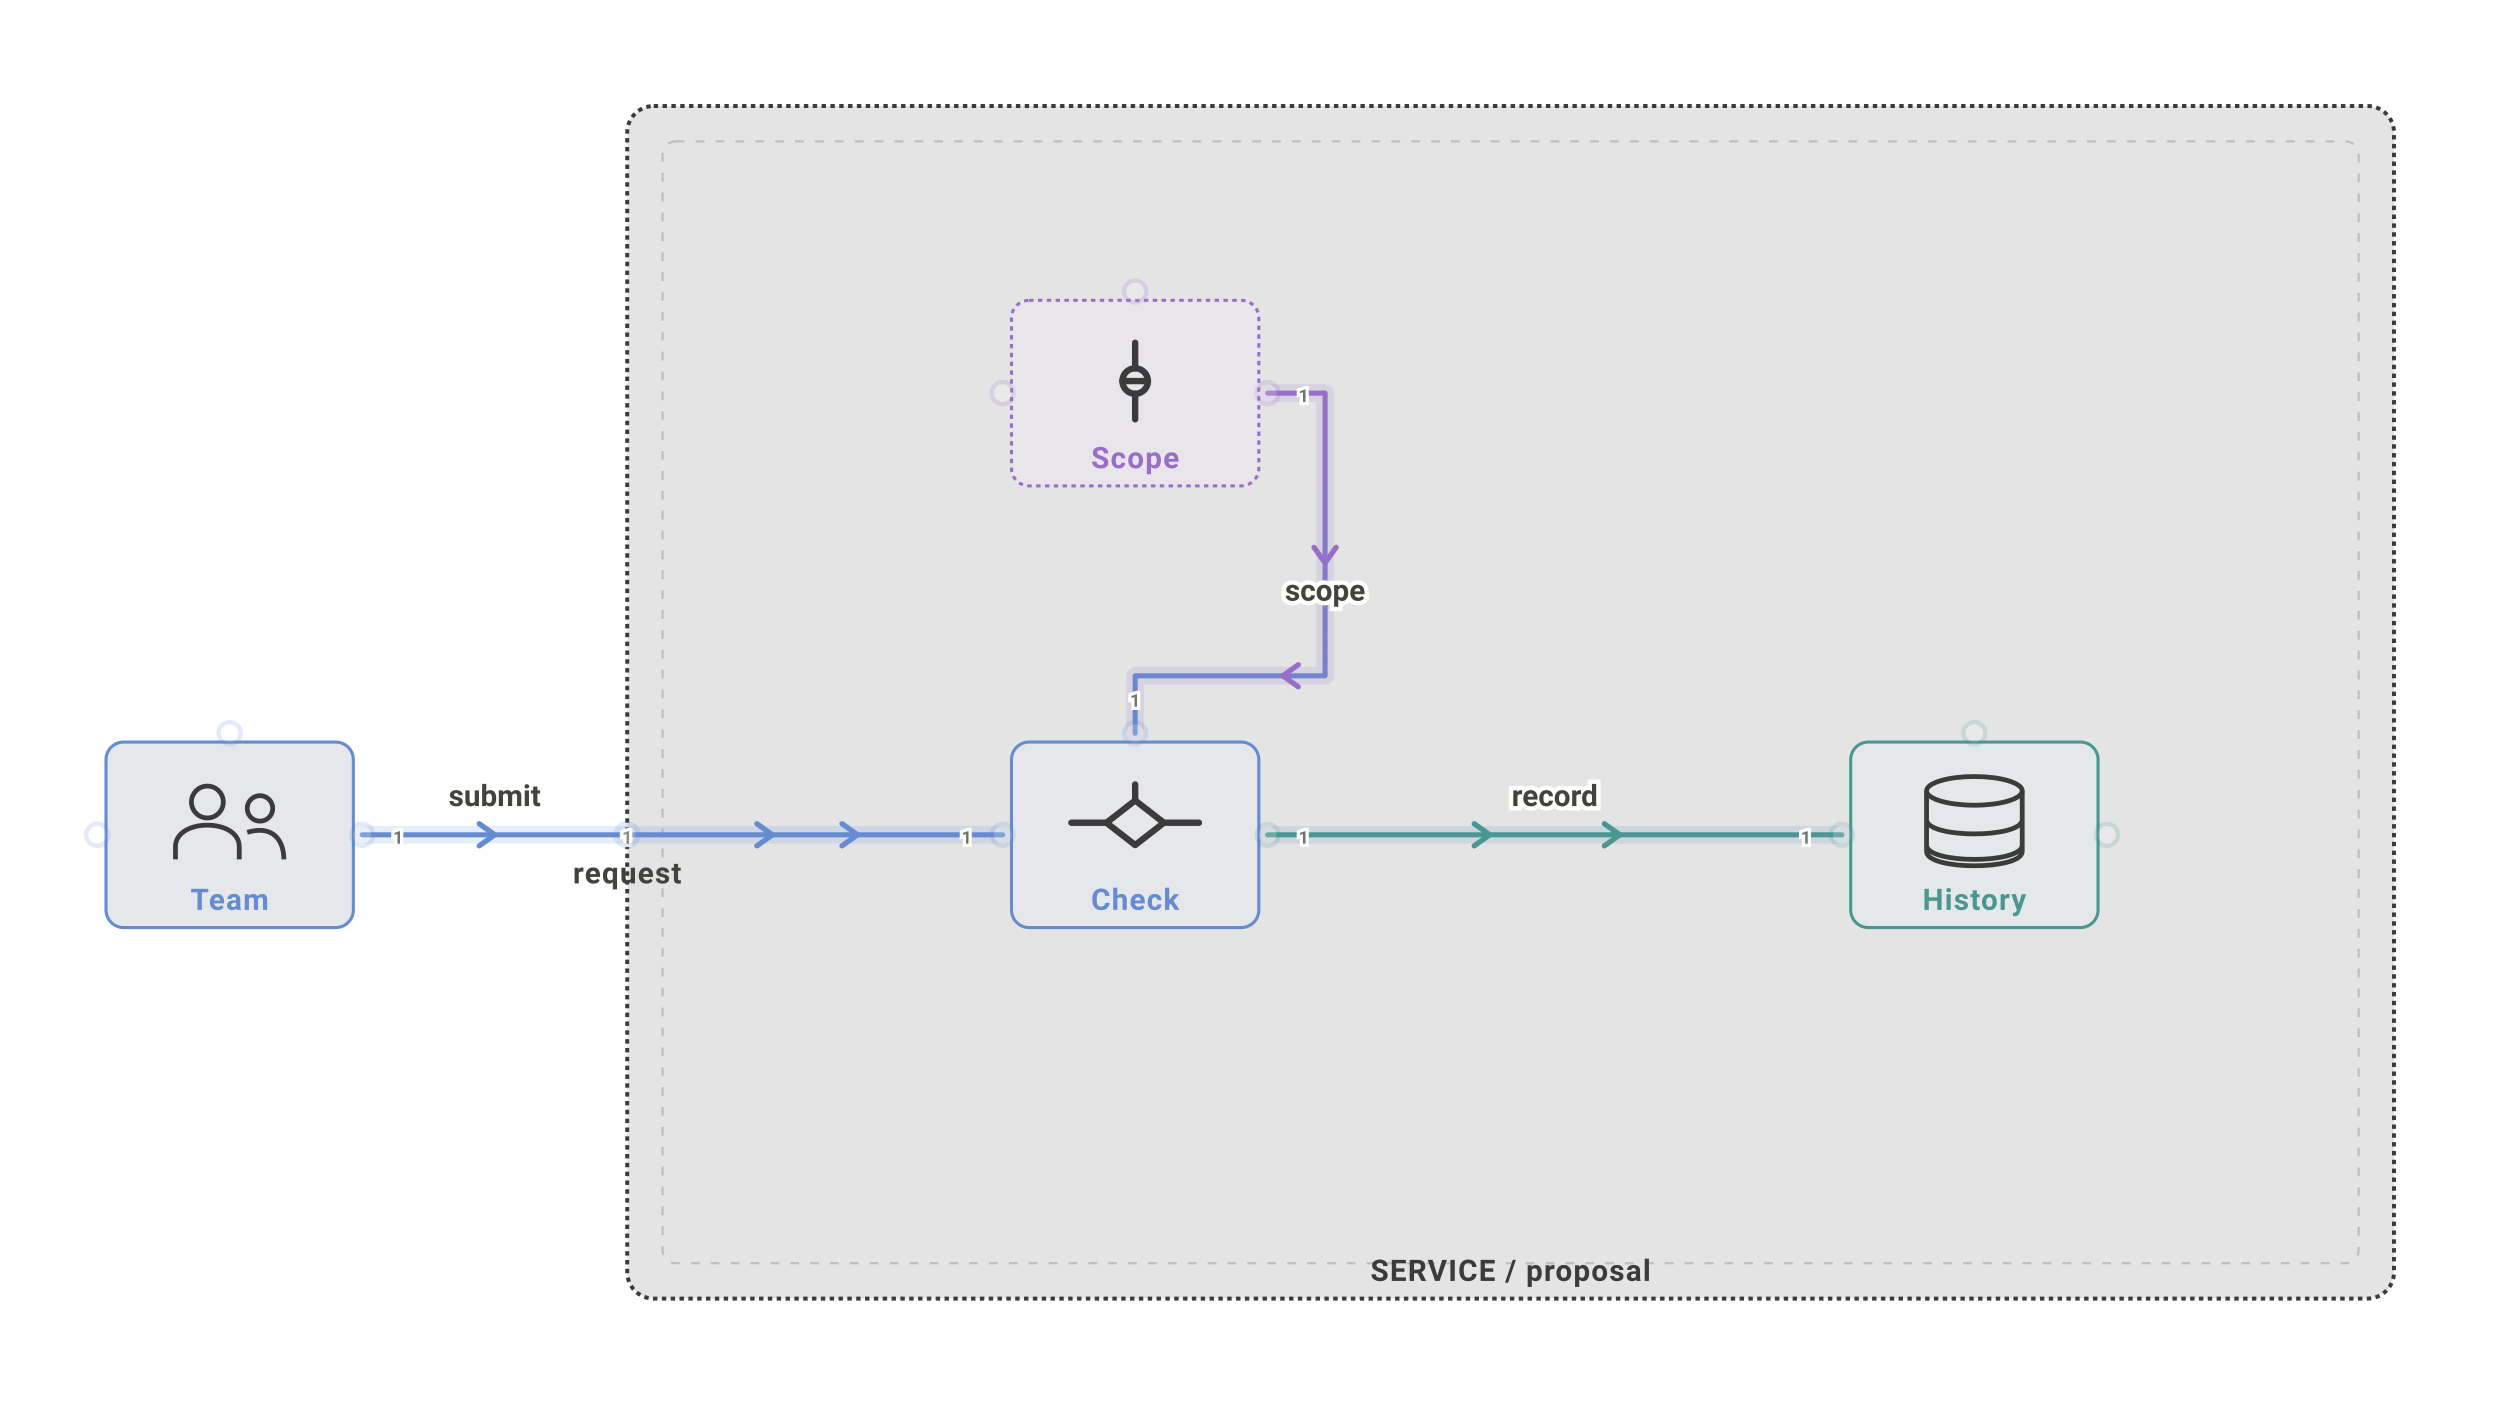
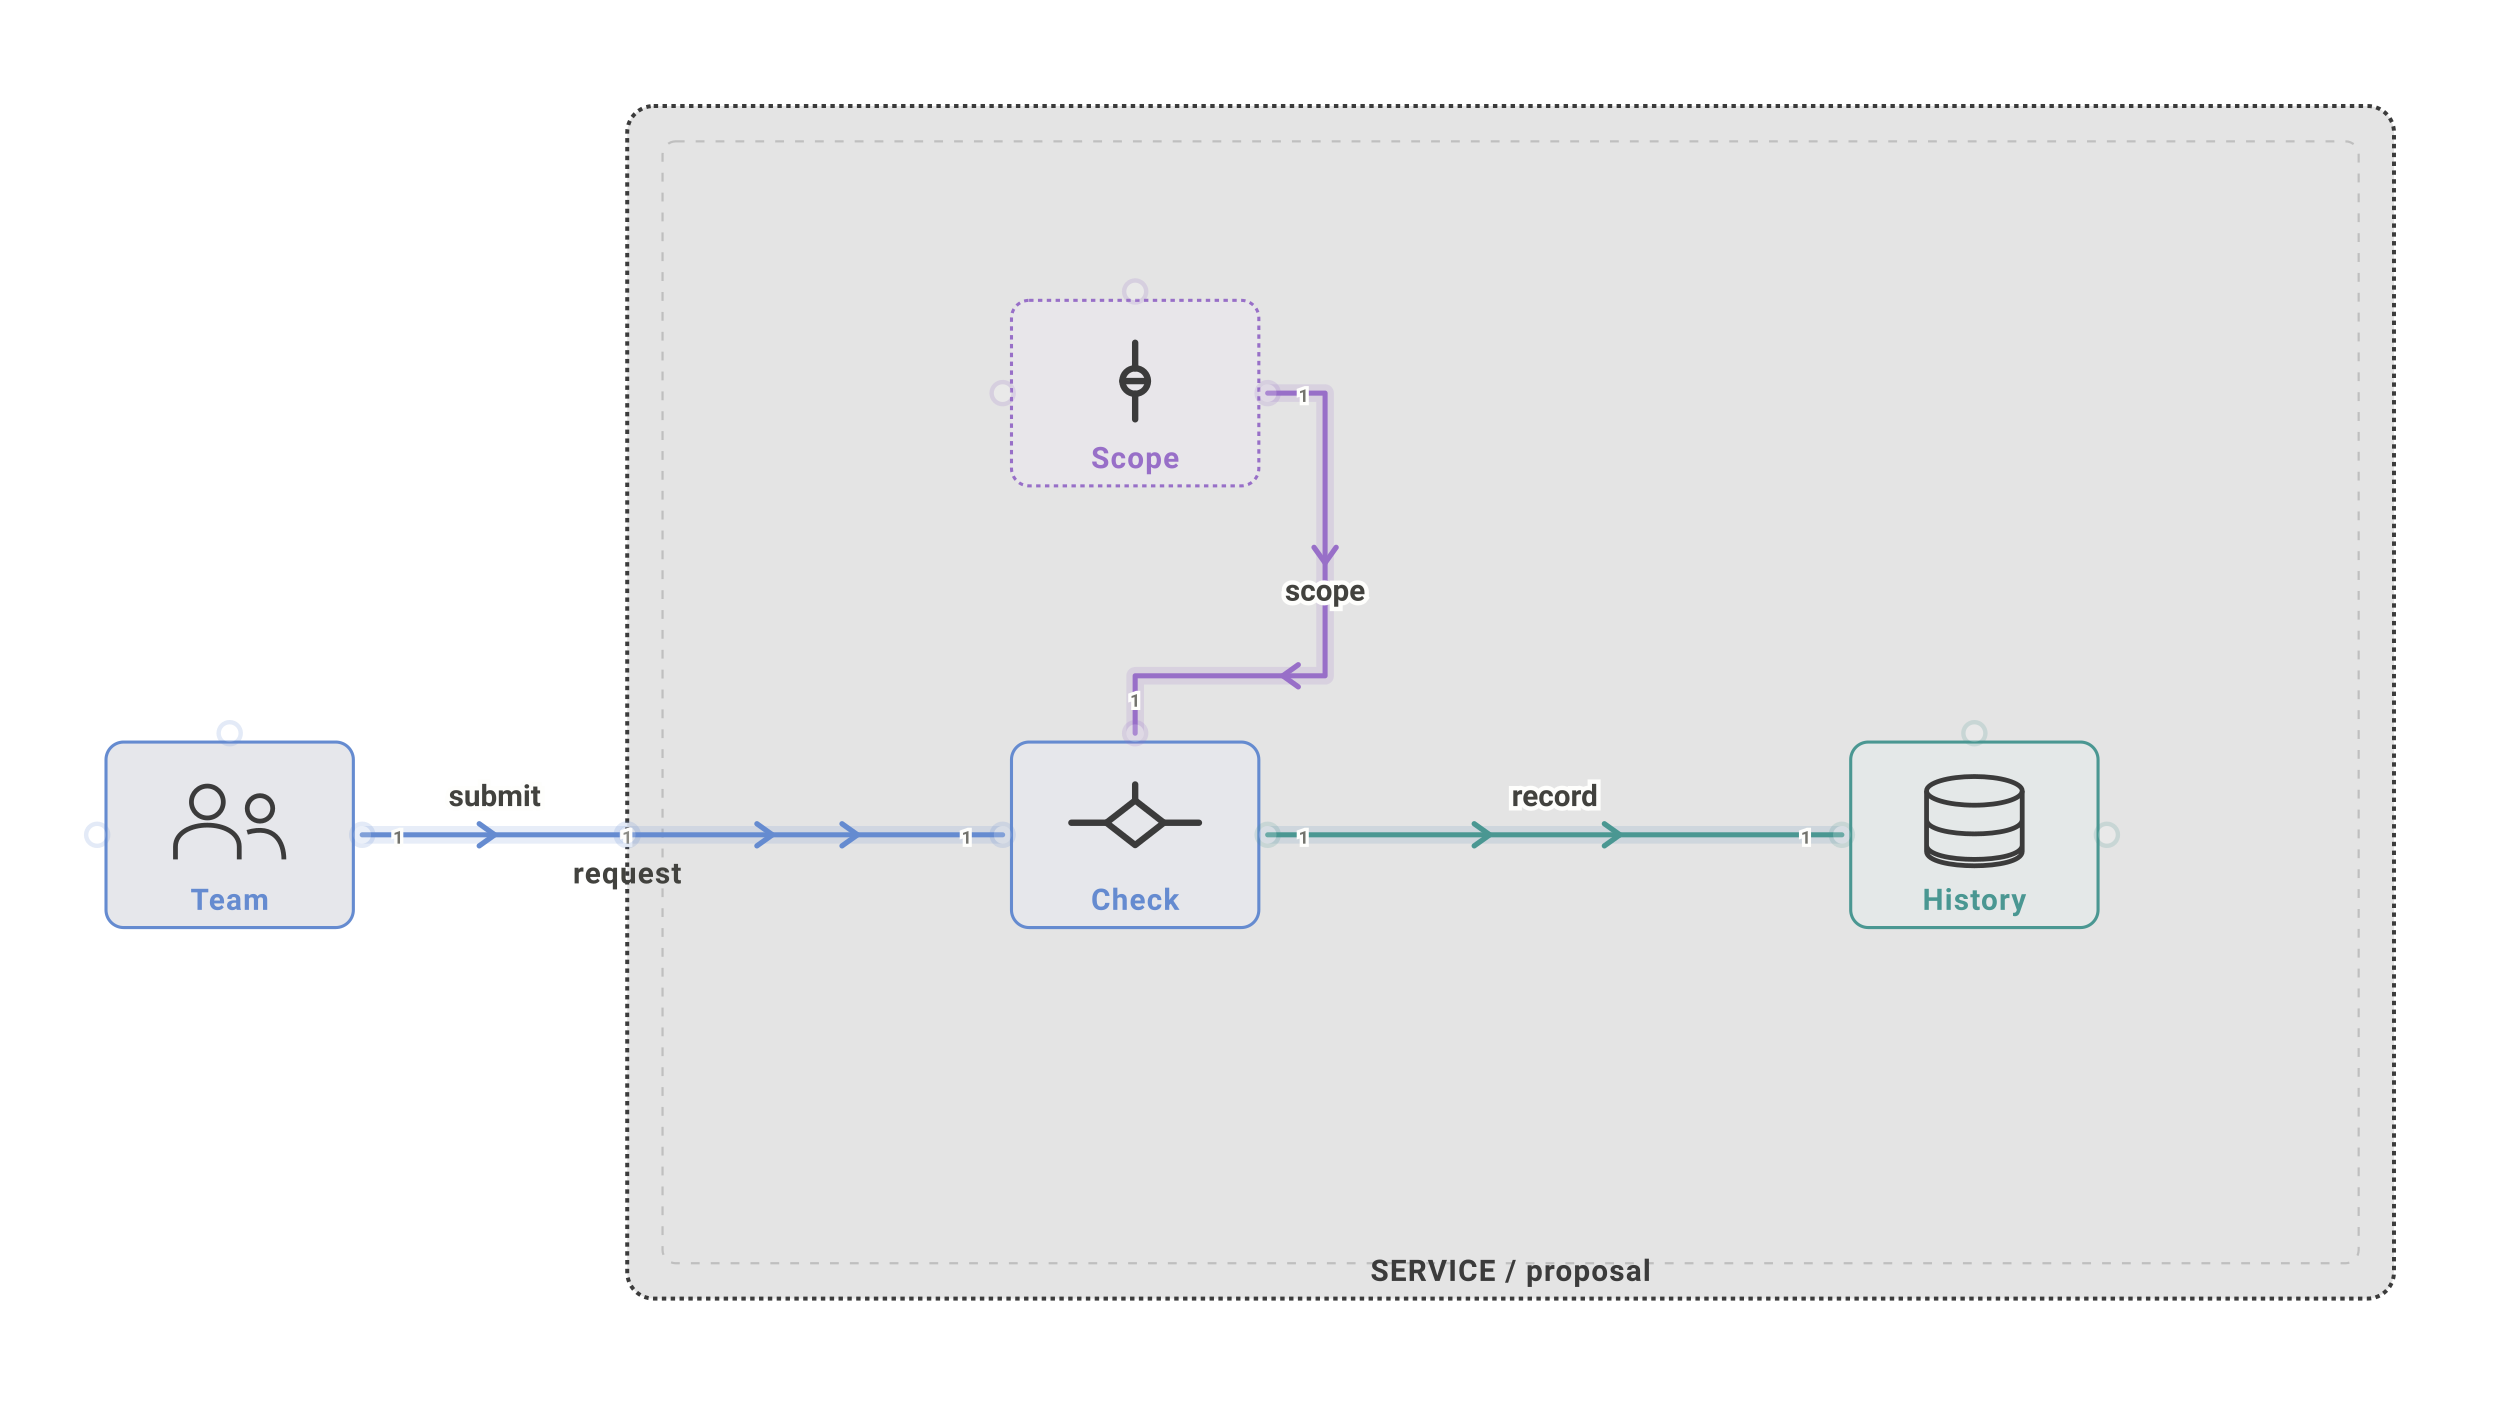
<svg xmlns="http://www.w3.org/2000/svg" id="workspace" viewBox="-4 52 1132 636" preserveAspectRatio="xMidYMid meet" class="show-flow" style="fill:rgb(0, 0, 0);fill-opacity:1;fill-rule:nonzero;stroke:none;stroke-width:1px;stroke-opacity:1;stroke-dasharray:none;stroke-dashoffset:0px;stroke-linecap:butt;stroke-linejoin:miter;color:rgb(23, 23, 21);font-family:ui-sans-serif, system-ui, -apple-system, &quot;Segoe UI&quot;, Roboto, sans-serif;font-size:14px;font-weight:400;font-style:normal;letter-spacing:normal;text-anchor:start;dominant-baseline:auto;visibility:visible;paint-order:normal;text-rendering:auto;shape-rendering:auto;background-color:rgb(251, 250, 247)" width="1132" height="636">
  <defs>
    <symbol id="sym-blank" viewBox="0 0 96 64">
      <g fill="none" stroke="currentColor" stroke-width="3.5" stroke-linecap="round">
        <path d="M48 18v28M34 32h28" />
      </g>
    </symbol>
    <symbol id="sym-ground" viewBox="0 0 96 64">
      <g fill="none" stroke="currentColor" stroke-width="4" stroke-linecap="round" stroke-linejoin="round">
        <path d="M48 8v18" />
        <path d="M24 28h48" />
        <path d="M31 38h34" />
        <path d="M39 48h18" />
      </g>
    </symbol>
    <symbol id="sym-point" viewBox="0 0 96 64">
      <g fill="none" stroke="currentColor" stroke-width="4" stroke-linecap="round">
        <circle cx="48" cy="32" r="9" />
        <circle cx="48" cy="32" r="2.5" fill="currentColor" stroke="none" />
      </g>
    </symbol>
    <symbol id="sym-port" viewBox="0 0 96 64">
      <g fill="none" stroke="currentColor" stroke-width="4" stroke-linecap="round">
        <path d="M8 32h28M60 32h28" />
        <circle cx="48" cy="32" r="12" />
      </g>
    </symbol>
    <symbol id="sym-path" viewBox="0 0 96 64">
      <g fill="none" stroke="currentColor" stroke-width="4" stroke-linecap="round">
        <path d="M12 32h72" />
        <circle cx="12" cy="32" r="4" fill="currentColor" stroke="none" />
        <circle cx="84" cy="32" r="4" fill="currentColor" stroke="none" />
      </g>
    </symbol>
    <symbol id="sym-plane" viewBox="0 0 96 64">
      <g fill="none" stroke="currentColor" stroke-width="4" stroke-linecap="round" stroke-linejoin="round">
        <rect x="14" y="10" width="68" height="44" rx="5" />
        <path d="M26 22h44M26 32h44M26 42h28" stroke-width="2.5" opacity=".5" />
      </g>
    </symbol>
    <symbol id="sym-join" viewBox="0 0 96 64">
      <g fill="none" stroke="currentColor" stroke-width="4" stroke-linecap="round">
        <path d="M8 32h80M48 8v48" />
      </g>
      <circle cx="48" cy="32" r="6" fill="currentColor" />
    </symbol>
    <symbol id="sym-cross" viewBox="0 0 96 64">
      <g fill="none" stroke="currentColor" stroke-width="4" stroke-linecap="round">
        <path d="M8 32h30" />
        <path d="M58 32h30" />
        <path d="M48 8v16" />
        <path d="M48 40v16" />
        <path d="M38 32c0-8 20-8 20 0" />
      </g>
    </symbol>
    <symbol id="sym-hold" viewBox="0 0 96 64">
      <g fill="none" stroke="currentColor" stroke-width="4" stroke-linecap="round">
        <path d="M8 32h24M64 32h24" />
        <path d="M38 16v32M58 16v32" />
      </g>
    </symbol>
    <symbol id="sym-buffer" viewBox="0 0 96 64">
      <g fill="none" stroke="currentColor" stroke-width="4" stroke-linecap="round" stroke-linejoin="round">
        <path d="M8 32h24M64 32h24" />
        <path d="M34 18h28v28H34z" />
        <path d="M40 38c6-12 10-12 16 0" />
      </g>
    </symbol>
    <symbol id="sym-act" viewBox="0 0 96 64">
      <g fill="none" stroke="currentColor" stroke-width="4" stroke-linecap="round" stroke-linejoin="round">
        <path d="M8 32h20M68 32h20" />
        <path d="M28 14l40 18-40 18z" />
      </g>
    </symbol>
    <symbol id="sym-gate" viewBox="0 0 96 64">
      <g fill="none" stroke="currentColor" stroke-width="4" stroke-linecap="round" stroke-linejoin="round">
        <path d="M8 32h22M66 32h22" />
        <path d="M48 8v10" />
        <path d="M48 18l18 14-18 14-18-14z" />
      </g>
    </symbol>
    <symbol id="sym-switch" viewBox="0 0 96 64">
      <g fill="none" stroke="currentColor" stroke-width="4" stroke-linecap="round">
        <path d="M8 38h24M64 38h24" />
        <circle cx="34" cy="38" r="4" fill="currentColor" />
        <circle cx="62" cy="38" r="4" fill="currentColor" />
        <path d="M36 36l22-18" />
        <path d="M48 8v10" />
      </g>
    </symbol>
    <symbol id="sym-limit" viewBox="0 0 96 64">
      <g fill="none" stroke="currentColor" stroke-width="4" stroke-linecap="round" stroke-linejoin="round">
        <path d="M8 32h18l8-12 10 24 10-24 10 24 8-12h16" />
      </g>
    </symbol>
    <symbol id="sym-one-way" viewBox="0 0 96 64">
      <g fill="none" stroke="currentColor" stroke-width="4" stroke-linecap="round" stroke-linejoin="round">
        <path d="M8 32h80" />
        <path d="M48 22l12 10-12 10" />
      </g>
    </symbol>
    <symbol id="sym-return" viewBox="0 0 96 64">
      <g fill="none" stroke="currentColor" stroke-width="4" stroke-linecap="round" stroke-linejoin="round">
        <path d="M14 24h60" />
        <path d="M66 16l10 8-10 8" />
        <path d="M82 40H22" />
        <path d="M30 32l-10 8 10 8" />
      </g>
    </symbol>
    <symbol id="sym-observe" viewBox="0 0 96 64">
      <g fill="none" stroke="currentColor" stroke-width="4" stroke-linecap="round">
        <path d="M8 42h80" />
        <path d="M48 42V24" />
        <circle cx="48" cy="16" r="8" />
      </g>
    </symbol>
    <symbol id="sym-receipt" viewBox="0 0 96 64">
      <g fill="none" stroke="currentColor" stroke-width="4" stroke-linecap="round" stroke-linejoin="round">
        <path d="M8 24h80" />
        <path d="M48 24v12" />
        <rect x="38" y="36" width="20" height="18" rx="2" />
        <path d="M43 45h10" />
      </g>
    </symbol>
    <symbol id="sym-authority" viewBox="0 0 96 64">
      <g fill="none" stroke="currentColor" stroke-width="4" stroke-linecap="round" stroke-linejoin="round">
        <path d="M48 8v16" />
        <circle cx="48" cy="32" r="8" />
        <path d="M48 40v16" />
        <path d="M40 32h16" />
      </g>
    </symbol>
    <symbol id="sym-refuse" viewBox="0 0 96 64">
      <g fill="none" stroke="currentColor" stroke-width="4" stroke-linecap="round">
        <path d="M8 32h44" />
        <path d="M54 12v40" />
      </g>
    </symbol>
  </defs>
  <g id="wires">
    <g class="wire-group dormant" data-wire-id="request" data-wire-index="0" style="opacity: 1; --wire-ink: url(#wire-gradient-0-1); --voltage-ink: #658bd0;">
      <linearGradient id="wire-gradient-0-1" gradientUnits="userSpaceOnUse" x1="160" y1="430" x2="280" y2="430">
        <stop offset="0%" stop-color="#658bd0" />
        <stop offset="100%" stop-color="#658bd0" />
      </linearGradient>
      <path d="M 160 430 H 280" class="wire-voltage" style="fill:none;stroke:rgb(101, 139, 208);stroke-width:8px;stroke-linecap:round;stroke-linejoin:round;opacity:0.16" />
      <path d="M 160 430 H 280" class="wire" style="fill:none;stroke:url(&quot;#wire-gradient-0-1&quot;);stroke-width:2.3px;stroke-linecap:round;stroke-linejoin:round" />
      <path class="flow-chevron" d="M -7 -5 L 0 0 L -7 5" transform="translate(220 430) rotate(0)" style="fill:none;stroke:url(&quot;#wire-gradient-0-1&quot;);stroke-width:2.4px;stroke-linecap:round;stroke-linejoin:round;transform:matrix(1, 0, 0, 1, 220, 430);transform-box:view-box;transform-origin:0px 0px" />
      <text class="connection-label" x="220" y="417" text-anchor="middle" style="fill:rgb(66, 66, 62);stroke:rgb(254, 254, 252);stroke-width:4px;font-size:13.44px;font-weight:700;text-anchor:middle;paint-order:stroke">submit</text>
      <text class="endpoint-channel-tag" x="174" y="434" text-anchor="start" style="fill:rgb(115, 115, 109);stroke:rgb(254, 254, 252);stroke-width:3px;font-size:8px;font-weight:700;letter-spacing:0.24px;paint-order:stroke">1</text>
      <text class="endpoint-channel-tag" x="280" y="434" text-anchor="middle" style="fill:rgb(115, 115, 109);stroke:rgb(254, 254, 252);stroke-width:3px;font-size:8px;font-weight:700;letter-spacing:0.24px;text-anchor:middle;paint-order:stroke">1</text>
    </g>
  </g>
  <g id="ghostLayer" aria-hidden="true" />
  <g id="paletteDropLayer" aria-hidden="true" />
  <g id="nodes">
    <g class="node is-container is-pinned" data-id="service" transform="translate(680 370)" data-material="generic" data-dimension="2" data-backdrop="body" style="transform:matrix(1, 0, 0, 1, 680, 370);transform-box:view-box;transform-origin:0px 0px">
      <rect class="body" x="-400" y="-270" width="800" height="540" rx="12" style="fill:rgb(228, 228, 228);stroke:rgb(59, 59, 59);stroke-width:1.8px;stroke-dasharray:2px, 2px" />
      <rect class="container-guide" x="-384" y="-254" width="768" height="508" rx="6" style="fill:none;stroke:rgb(59, 59, 59);stroke-dasharray:4px, 5px;opacity:0.22" />
      <text text-anchor="middle" class="component-label" x="0" y="262" style="fill:rgb(59, 59, 59);font-size:13.44px;font-weight:700;letter-spacing:0.538px;text-anchor:middle">SERVICE / proposal</text>
    </g>
    <g class="wire-group dormant" data-wire-id="admit" data-wire-index="1" style="opacity: 1; --wire-ink: url(#wire-gradient-1-2); --voltage-ink: #658bd0;">
      <linearGradient id="wire-gradient-1-2" gradientUnits="userSpaceOnUse" x1="280" y1="430" x2="450" y2="430">
        <stop offset="0%" stop-color="#658bd0" />
        <stop offset="100%" stop-color="#658bd0" />
      </linearGradient>
      <path d="M 280 430 H 450" class="wire-voltage" style="fill:none;stroke:rgb(101, 139, 208);stroke-width:8px;stroke-linecap:round;stroke-linejoin:round;opacity:0.16" />
      <path d="M 280 430 H 450" class="wire" style="fill:none;stroke:url(&quot;#wire-gradient-1-2&quot;);stroke-width:2.3px;stroke-linecap:round;stroke-linejoin:round" />
      <path class="flow-chevron" d="M -7 -5 L 0 0 L -7 5" transform="translate(345.7333 430) rotate(0)" style="fill:none;stroke:url(&quot;#wire-gradient-1-2&quot;);stroke-width:2.4px;stroke-linecap:round;stroke-linejoin:round;transform:matrix(1, 0, 0, 1, 345.733, 430);transform-box:view-box;transform-origin:0px 0px" />
      <path class="flow-chevron" d="M -7 -5 L 0 0 L -7 5" transform="translate(384.2667 430) rotate(0)" style="fill:none;stroke:url(&quot;#wire-gradient-1-2&quot;);stroke-width:2.4px;stroke-linecap:round;stroke-linejoin:round;transform:matrix(1, 0, 0, 1, 384.267, 430);transform-box:view-box;transform-origin:0px 0px" />
      <text class="endpoint-channel-tag" x="280" y="434" text-anchor="middle" style="fill:rgb(115, 115, 109);stroke:rgb(254, 254, 252);stroke-width:3px;font-size:8px;font-weight:700;letter-spacing:0.24px;text-anchor:middle;paint-order:stroke">1</text>
      <text class="endpoint-channel-tag" x="436" y="434" text-anchor="end" style="fill:rgb(115, 115, 109);stroke:rgb(254, 254, 252);stroke-width:3px;font-size:8px;font-weight:700;letter-spacing:0.24px;text-anchor:end;paint-order:stroke">1</text>
    </g>
-     <g class="wire-group dormant" data-wire-id="control" data-wire-index="2" style="opacity: 1; --wire-ink: url(#wire-gradient-2-3); --voltage-ink: #9173c9;">
+     <g class="wire-group dormant" data-wire-id="control" data-wire-index="2" style="opacity: 1; --wire-ink: url(#wire-gradient-2-3); --voltage-ink: #986fc8;">
      <linearGradient id="wire-gradient-2-3" gradientUnits="userSpaceOnUse" x1="570" y1="230" x2="510" y2="384">
        <stop offset="0%" stop-color="#986fc8" />
-         <stop offset="100%" stop-color="#658bd0" />
-       </linearGradient>
-       <path d="M 570 230 H 596 V 358 H 510 V 384" class="wire-voltage" style="fill:none;stroke:rgb(145, 115, 201);stroke-width:8px;stroke-linecap:round;stroke-linejoin:round;opacity:0.16" />
+         <stop offset="100%" stop-color="#986fc8" />
+       </linearGradient>
+       <path d="M 570 230 H 596 V 358 H 510 V 384" class="wire-voltage" style="fill:none;stroke:rgb(152, 111, 200);stroke-width:8px;stroke-linecap:round;stroke-linejoin:round;opacity:0.16" />
      <path d="M 570 230 H 596 V 358 H 510 V 384" class="wire" style="fill:none;stroke:url(&quot;#wire-gradient-2-3&quot;);stroke-width:2.3px;stroke-linecap:round;stroke-linejoin:round" />
      <path class="flow-chevron" d="M -7 -5 L 0 0 L -7 5" transform="translate(596 306.8533) rotate(90)" style="fill:none;stroke:url(&quot;#wire-gradient-2-3&quot;);stroke-width:2.4px;stroke-linecap:round;stroke-linejoin:round;transform:matrix(0, 1, -1, 0, 596, 306.853);transform-box:view-box;transform-origin:0px 0px" />
      <path class="flow-chevron" d="M -7 -5 L 0 0 L -7 5" transform="translate(576.8533 358) rotate(180)" style="fill:none;stroke:url(&quot;#wire-gradient-2-3&quot;);stroke-width:2.4px;stroke-linecap:round;stroke-linejoin:round;transform:matrix(-1, 0, 0, -1, 576.853, 358);transform-box:view-box;transform-origin:0px 0px" />
      <text class="connection-label" x="596" y="324" text-anchor="middle" style="fill:rgb(66, 66, 62);stroke:rgb(254, 254, 252);stroke-width:4px;font-size:13.44px;font-weight:700;text-anchor:middle;paint-order:stroke">scope</text>
      <text class="endpoint-channel-tag" x="584" y="234" text-anchor="start" style="fill:rgb(115, 115, 109);stroke:rgb(254, 254, 252);stroke-width:3px;font-size:8px;font-weight:700;letter-spacing:0.24px;paint-order:stroke">1</text>
      <text class="endpoint-channel-tag" x="510" y="372" text-anchor="middle" style="fill:rgb(115, 115, 109);stroke:rgb(254, 254, 252);stroke-width:3px;font-size:8px;font-weight:700;letter-spacing:0.24px;text-anchor:middle;paint-order:stroke">1</text>
    </g>
    <g class="wire-group dormant" data-wire-id="record" data-wire-index="3" style="opacity: 1; --wire-ink: url(#wire-gradient-3-4); --voltage-ink: #5b8fba;">
      <linearGradient id="wire-gradient-3-4" gradientUnits="userSpaceOnUse" x1="570" y1="430" x2="830" y2="430">
        <stop offset="0%" stop-color="#4a9792" />
        <stop offset="100%" stop-color="#4a9792" />
      </linearGradient>
      <path d="M 570 430 H 830" class="wire-voltage" style="fill:none;stroke:rgb(91, 143, 186);stroke-width:8px;stroke-linecap:round;stroke-linejoin:round;opacity:0.16" />
      <path d="M 570 430 H 830" class="wire" style="fill:none;stroke:url(&quot;#wire-gradient-3-4&quot;);stroke-width:2.3px;stroke-linecap:round;stroke-linejoin:round" />
      <path class="flow-chevron" d="M -7 -5 L 0 0 L -7 5" transform="translate(670.5333 430) rotate(0)" style="fill:none;stroke:url(&quot;#wire-gradient-3-4&quot;);stroke-width:2.4px;stroke-linecap:round;stroke-linejoin:round;transform:matrix(1, 0, 0, 1, 670.533, 430);transform-box:view-box;transform-origin:0px 0px" />
      <path class="flow-chevron" d="M -7 -5 L 0 0 L -7 5" transform="translate(729.4667 430) rotate(0)" style="fill:none;stroke:url(&quot;#wire-gradient-3-4&quot;);stroke-width:2.4px;stroke-linecap:round;stroke-linejoin:round;transform:matrix(1, 0, 0, 1, 729.467, 430);transform-box:view-box;transform-origin:0px 0px" />
      <text class="connection-label" x="700" y="417" text-anchor="middle" style="fill:rgb(66, 66, 62);stroke:rgb(254, 254, 252);stroke-width:4px;font-size:13.44px;font-weight:700;text-anchor:middle;paint-order:stroke">record</text>
      <text class="endpoint-channel-tag" x="584" y="434" text-anchor="start" style="fill:rgb(115, 115, 109);stroke:rgb(254, 254, 252);stroke-width:3px;font-size:8px;font-weight:700;letter-spacing:0.24px;paint-order:stroke">1</text>
      <text class="endpoint-channel-tag" x="816" y="434" text-anchor="end" style="fill:rgb(115, 115, 109);stroke:rgb(254, 254, 252);stroke-width:3px;font-size:8px;font-weight:700;letter-spacing:0.24px;text-anchor:end;paint-order:stroke">1</text>
    </g>
    <g class="node" data-id="team" transform="translate(100 430)" data-material="generic" data-dimension="2" data-backdrop="body" style="transform:matrix(1, 0, 0, 1, 100, 430);transform-box:view-box;transform-origin:0px 0px">
      <rect class="body" x="-56" y="-42" width="112" height="84" rx="7.98" style="fill:rgb(230, 231, 235);stroke:rgb(101, 139, 208);stroke-width:1.4px" />
      <g class="custom-graphic" transform="translate(-34.65 -28.56) scale(0.721875)" fill="none" stroke="currentColor" stroke-width="2" style="fill:none;stroke:rgb(59, 59, 59);stroke-width:2px;color:rgb(59, 59, 59);transform:matrix(0.721875, 0, 0, 0.721875, -34.65, -28.56);transform-box:view-box;transform-origin:0px 0px">
        <g fill="none" stroke="currentColor" stroke-width="3" style="stroke-width:3px">
          <circle cx="34" cy="19" r="10" />
          <circle cx="67" cy="23" r="8" />
          <path d="M14 55v-8c0-18 40-18 40 0v8M59 38c17-5 23 6 23 17" />
        </g>
      </g>
      <text text-anchor="middle" class="component-label" x="0" y="34" style="fill:rgb(101, 139, 208);font-size:13.44px;font-weight:700;letter-spacing:0.538px;text-anchor:middle">Team</text>
      <circle class="port attachment-point" data-point="left" data-port="in" data-face="external" cx="-60" cy="0" r="5" style="fill:rgb(255, 255, 255);stroke:rgb(101, 139, 208);stroke-width:2px;opacity:0.18" />
      <circle class="port attachment-point" data-point="right" data-port="out" data-face="external" cx="60" cy="0" r="5" style="fill:rgb(255, 255, 255);stroke:rgb(101, 139, 208);stroke-width:2px;opacity:0.18" />
      <circle class="port attachment-point" data-point="top" data-port="control" data-face="external" cx="0" cy="-46" r="5" style="fill:rgb(255, 255, 255);stroke:rgb(101, 139, 208);stroke-width:2px;opacity:0.18" />
    </g>
    <g class="node nested-child backdrop-none" data-id="entry" data-parent-id="service" transform="translate(280 430) rotate(90)" data-material="generic" data-dimension="0" data-backdrop="none" style="transform:matrix(0, 1, -1, 0, 280, 430);transform-box:view-box;transform-origin:0px 0px">
      <circle class="dimensional-point-body port attachment-point" data-point="self" data-port="out" data-face="both" r="5" style="fill:rgb(255, 255, 255);stroke:rgb(101, 139, 208);stroke-width:2.4px;opacity:0.18" />
      <text class="component-label dimensional-point-label" text-anchor="middle" y="0" transform="rotate(-90) translate(0 22)" style="fill:rgb(66, 66, 62);font-size:13.44px;font-weight:700;letter-spacing:0.538px;text-anchor:middle;transform:matrix(0, -1, 1, 0, 22, 0);transform-box:view-box;transform-origin:0px 0px">request</text>
      <circle class="point-grip" cx="0" cy="0" r="8" style="fill:rgba(0, 0, 0, 0)" />
    </g>
    <g class="node nested-child" data-id="check" data-parent-id="service" transform="translate(510 430)" data-material="generic" data-dimension="2" data-backdrop="body" style="transform:matrix(1, 0, 0, 1, 510, 430);transform-box:view-box;transform-origin:0px 0px">
      <rect class="body" x="-56" y="-42" width="112" height="84" rx="7.98" style="fill:rgb(230, 231, 235);stroke:rgb(101, 139, 208);stroke-width:1.4px" />
      <use class="glyph" href="#sym-gate" x="-40.32" y="-28.56" width="80.64" height="46.2" style="color:rgb(59, 59, 59)" />
      <text text-anchor="middle" class="component-label" x="0" y="34" style="fill:rgb(101, 139, 208);font-size:13.44px;font-weight:700;letter-spacing:0.538px;text-anchor:middle">Check</text>
      <circle class="port attachment-point" data-point="left" data-port="in" data-face="external" cx="-60" cy="0" r="5" style="fill:rgb(255, 255, 255);stroke:rgb(101, 139, 208);stroke-width:2px;opacity:0.18" />
      <circle class="port attachment-point" data-point="right" data-port="out" data-face="external" cx="60" cy="0" r="5" style="fill:rgb(255, 255, 255);stroke:rgb(74, 151, 146);stroke-width:2px;opacity:0.18" />
-       <circle class="port attachment-point" data-point="top" data-port="control" data-face="external" cx="0" cy="-46" r="5" style="fill:rgb(255, 255, 255);stroke:rgb(101, 139, 208);stroke-width:2px;opacity:0.18" />
+       <circle class="port attachment-point" data-point="top" data-port="control" data-face="external" cx="0" cy="-46" r="5" style="fill:rgb(255, 255, 255);stroke:rgb(152, 111, 200);stroke-width:2px;opacity:0.18" />
    </g>
    <g class="node nested-child" data-id="history" data-parent-id="service" transform="translate(890 430)" data-material="generic" data-dimension="2" data-backdrop="body" style="transform:matrix(1, 0, 0, 1, 890, 430);transform-box:view-box;transform-origin:0px 0px">
      <rect class="body" x="-56" y="-42" width="112" height="84" rx="7.98" style="fill:rgb(228, 232, 232);stroke:rgb(74, 151, 146);stroke-width:1.4px" />
      <g class="custom-graphic" transform="translate(-34.65 -28.56) scale(0.721875)" fill="none" stroke="currentColor" stroke-width="2" style="fill:none;stroke:rgb(59, 59, 59);stroke-width:2px;color:rgb(59, 59, 59);transform:matrix(0.721875, 0, 0, 0.721875, -34.65, -28.56);transform-box:view-box;transform-origin:0px 0px">
        <g fill="none" stroke="currentColor" stroke-width="3" style="stroke-width:3px">
          <ellipse cx="48" cy="12" rx="30" ry="9" />
          <path d="M18 12v38c0 12 60 12 60 0V12M18 30c0 12 60 12 60 0M18 46c0 12 60 12 60 0" />
        </g>
      </g>
      <text text-anchor="middle" class="component-label" x="0" y="34" style="fill:rgb(74, 151, 146);font-size:13.44px;font-weight:700;letter-spacing:0.538px;text-anchor:middle">History</text>
      <circle class="port attachment-point" data-point="left" data-port="in" data-face="external" cx="-60" cy="0" r="5" style="fill:rgb(255, 255, 255);stroke:rgb(74, 151, 146);stroke-width:2px;opacity:0.18" />
      <circle class="port attachment-point" data-point="right" data-port="out" data-face="external" cx="60" cy="0" r="5" style="fill:rgb(255, 255, 255);stroke:rgb(74, 151, 146);stroke-width:2px;opacity:0.18" />
      <circle class="port attachment-point" data-point="top" data-port="control" data-face="external" cx="0" cy="-46" r="5" style="fill:rgb(255, 255, 255);stroke:rgb(74, 151, 146);stroke-width:2px;opacity:0.18" />
    </g>
    <g class="node nested-child is-pinned" data-id="grant" data-parent-id="service" transform="translate(510 230)" data-material="generic" data-dimension="2" data-backdrop="body" style="transform:matrix(1, 0, 0, 1, 510, 230);transform-box:view-box;transform-origin:0px 0px">
      <rect class="body" x="-56" y="-42" width="112" height="84" rx="7.98" style="fill:rgb(232, 230, 234);stroke:rgb(152, 111, 200);stroke-width:1.4px;stroke-dasharray:2px, 2px" />
      <use class="glyph" href="#sym-authority" x="-40.32" y="-28.56" width="80.64" height="46.2" style="color:rgb(59, 59, 59)" />
      <text text-anchor="middle" class="component-label" x="0" y="34" style="fill:rgb(152, 111, 200);font-size:13.44px;font-weight:700;letter-spacing:0.538px;text-anchor:middle">Scope</text>
      <circle class="port attachment-point" data-point="left" data-port="in" data-face="external" cx="-60" cy="0" r="5" style="fill:rgb(255, 255, 255);stroke:rgb(152, 111, 200);stroke-width:2px;opacity:0.18" />
      <circle class="port attachment-point" data-point="right" data-port="out" data-face="external" cx="60" cy="0" r="5" style="fill:rgb(255, 255, 255);stroke:rgb(152, 111, 200);stroke-width:2px;opacity:0.18" />
      <circle class="port attachment-point" data-point="top" data-port="control" data-face="external" cx="0" cy="-46" r="5" style="fill:rgb(255, 255, 255);stroke:rgb(152, 111, 200);stroke-width:2px;opacity:0.18" />
    </g>
  </g>
</svg>
